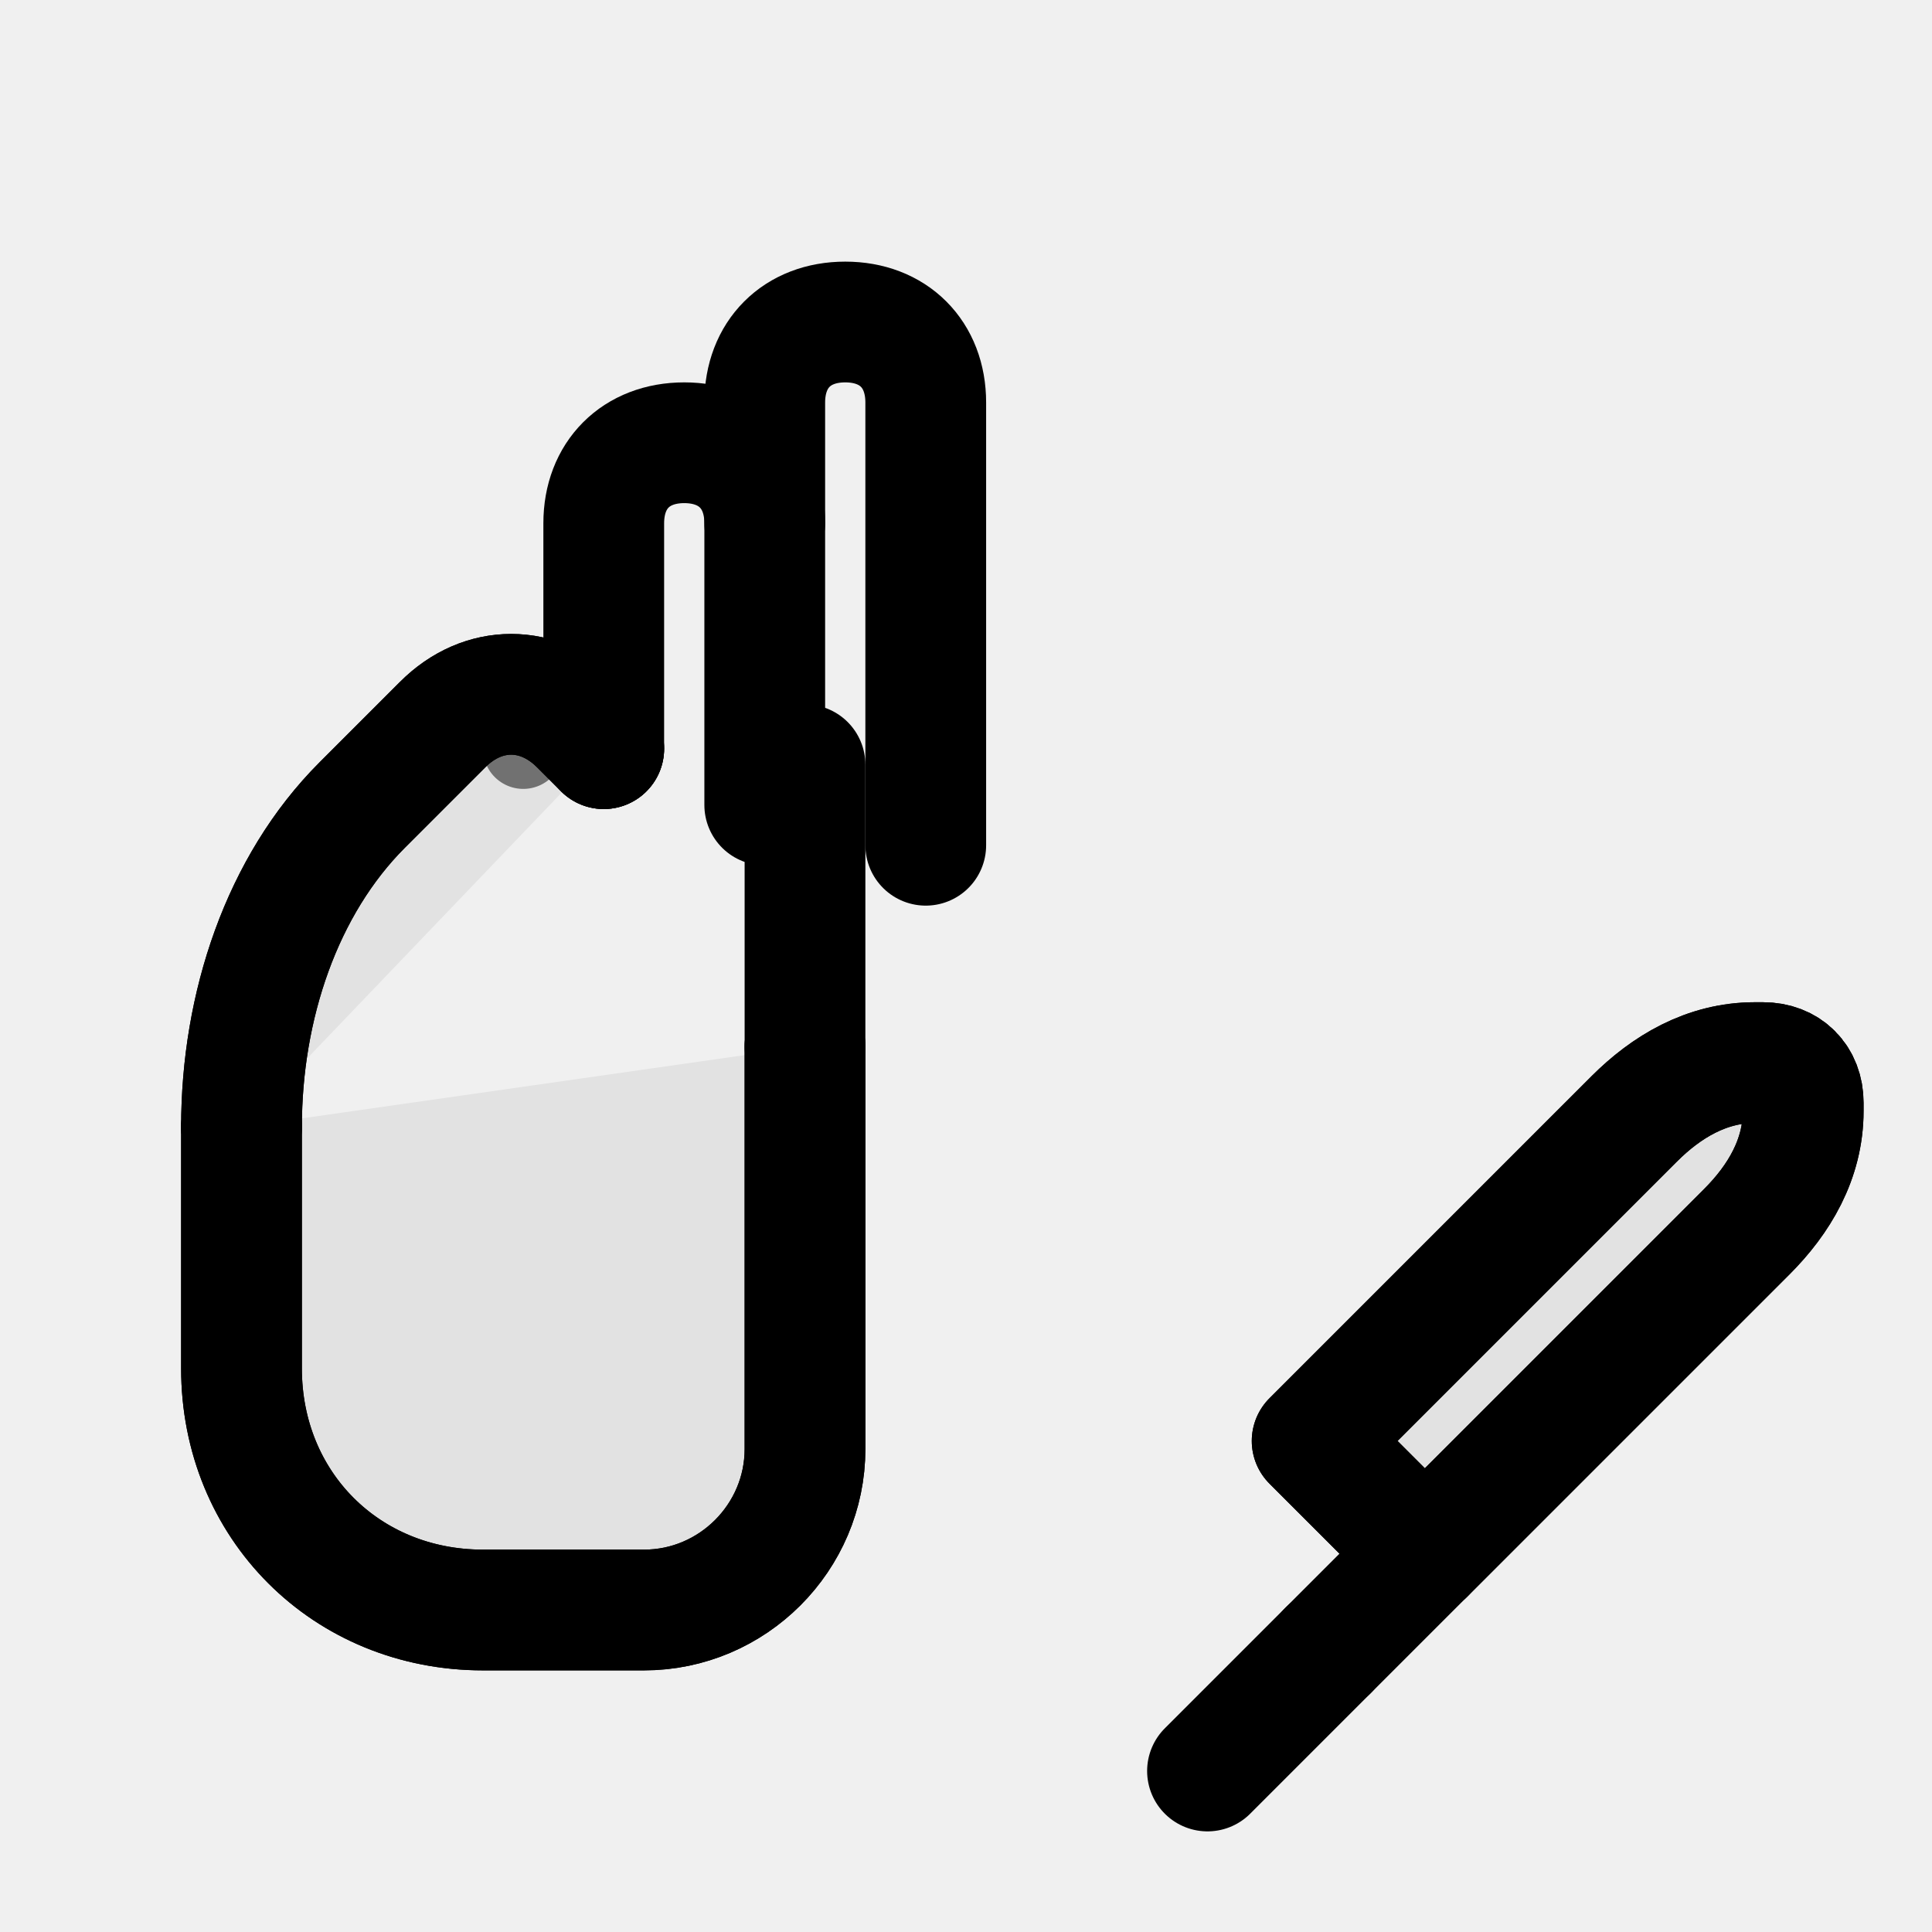
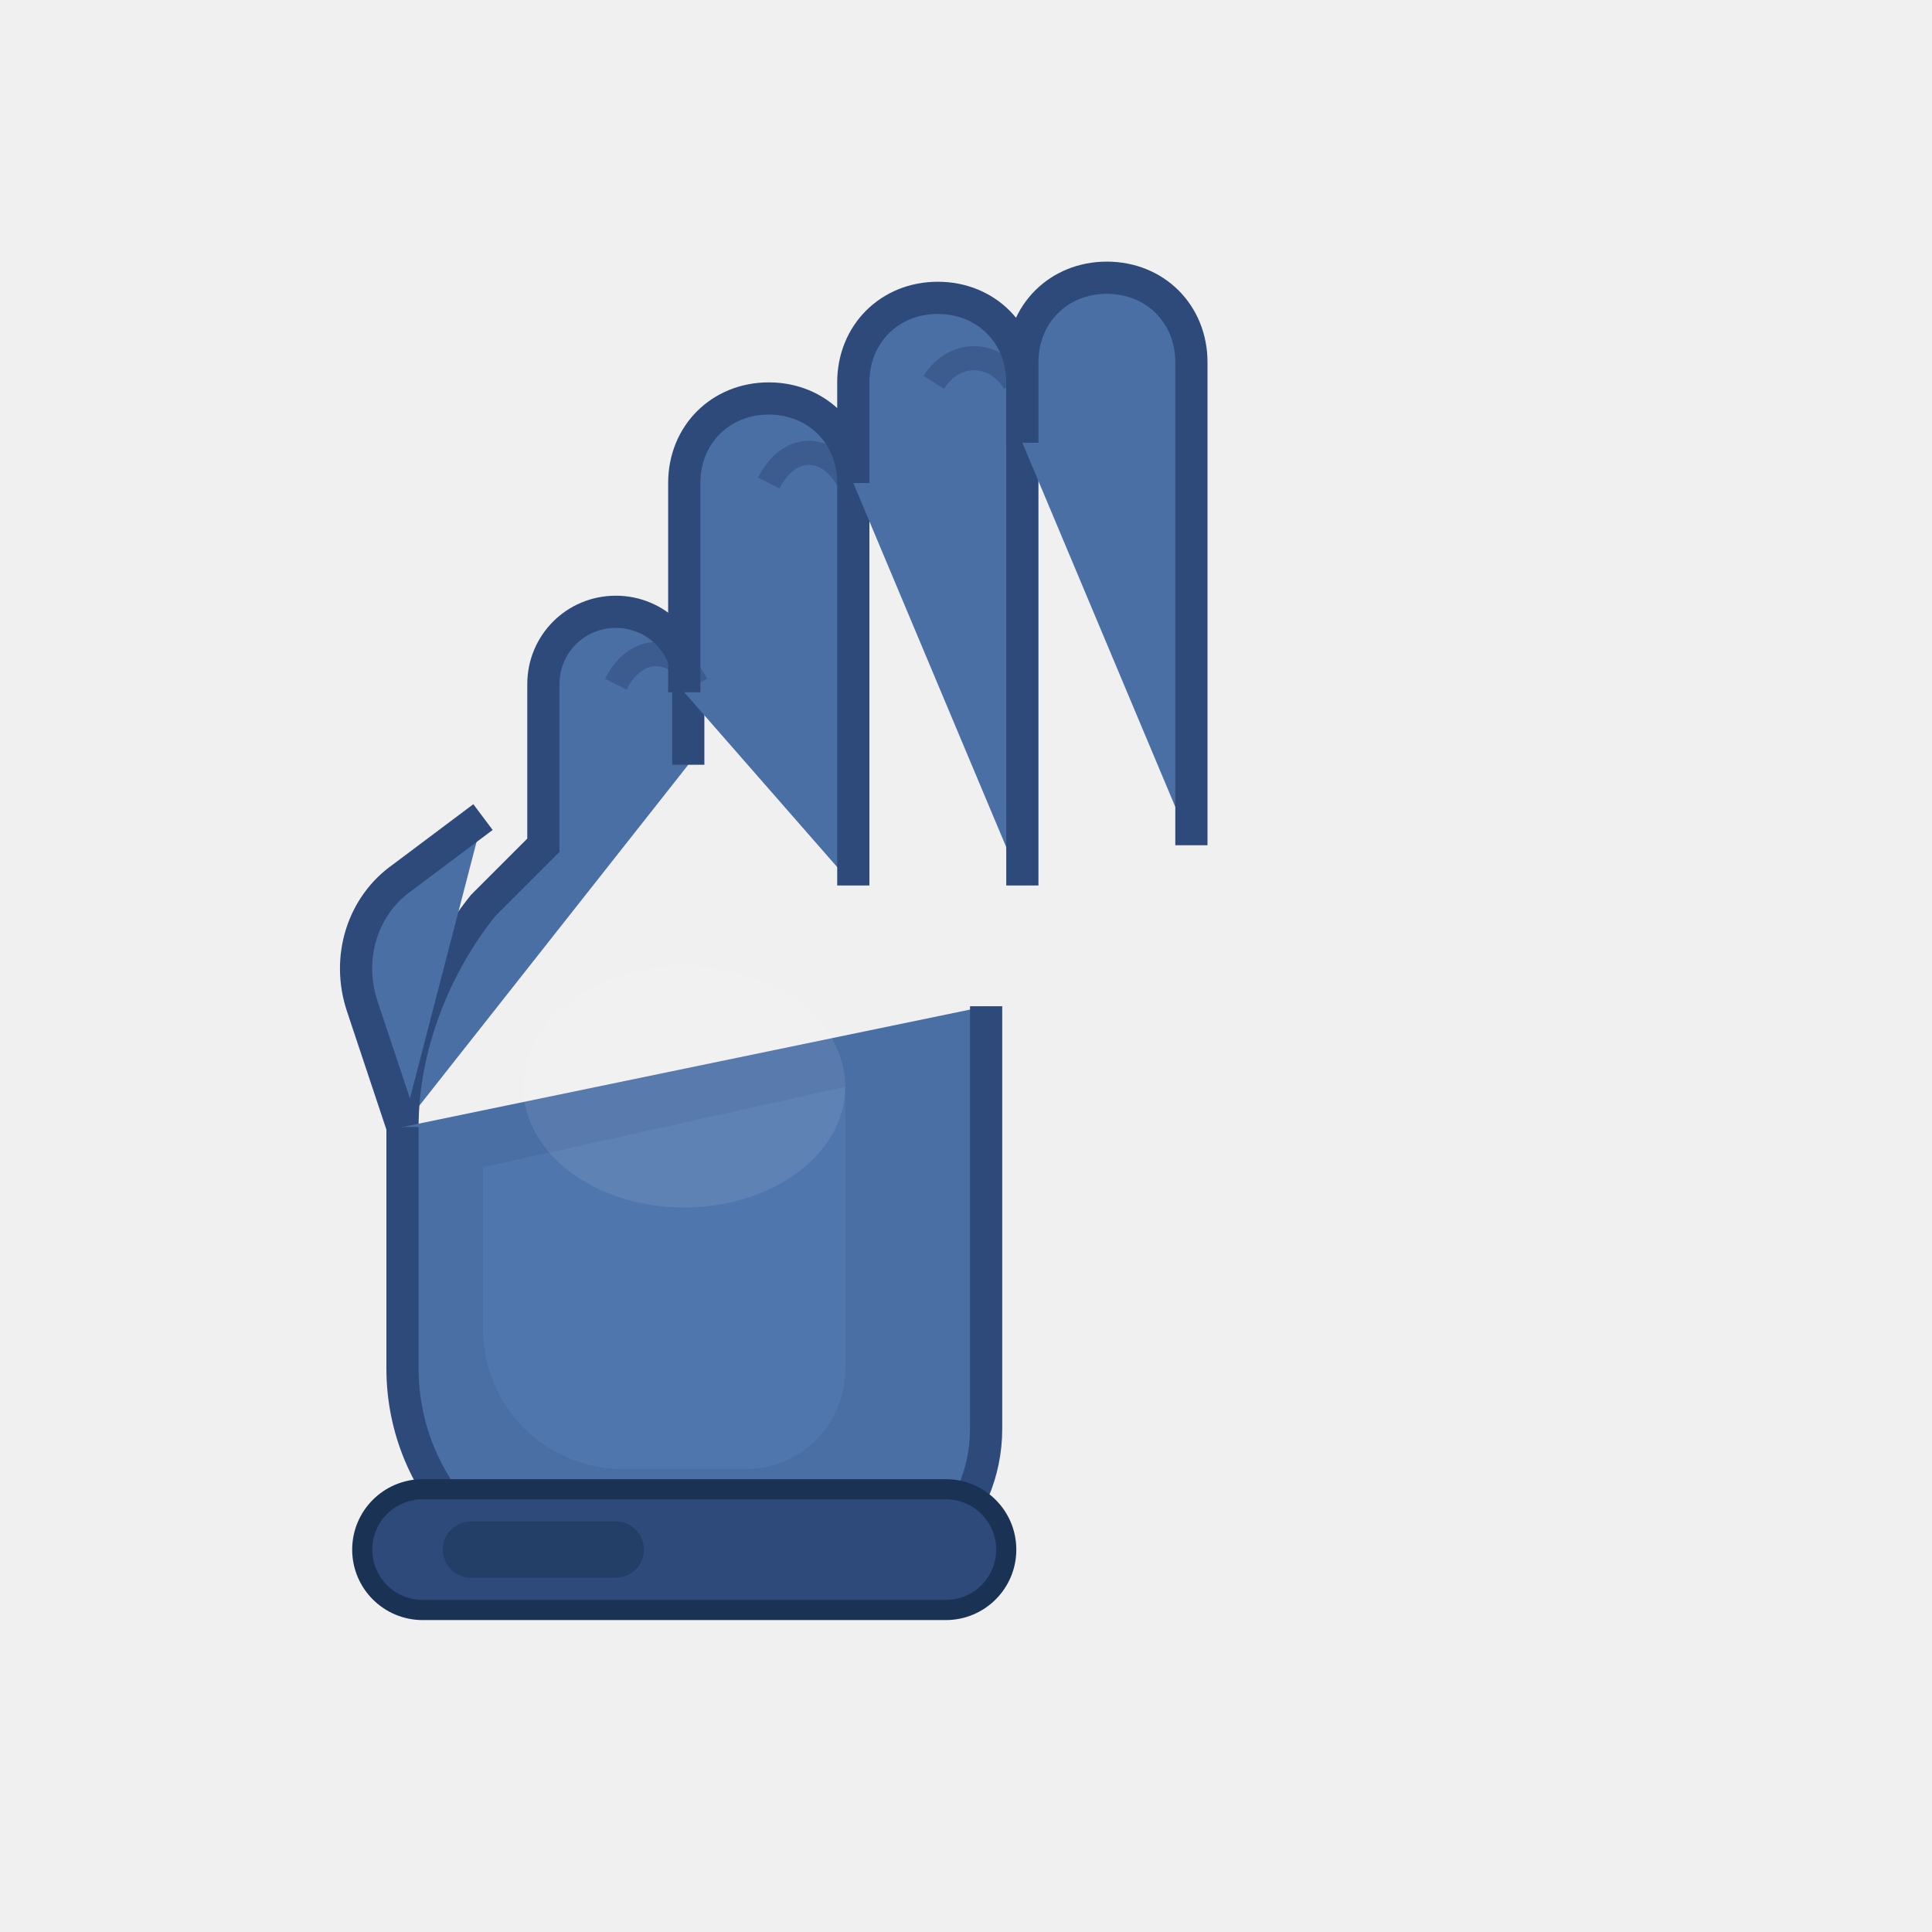
- <svg xmlns="http://www.w3.org/2000/svg" viewBox="0 0 24 24" fill="none" stroke="currentColor" stroke-width="1.5" stroke-linecap="round" stroke-linejoin="round">
-   <path d="M3 14c0-1.5.5-3 1.5-4l1-1c.5-.5 1.2-.5 1.7 0l.3.3" fill="currentColor" fill-opacity="0.06" />
-   <path d="M3 14c0-1.5.5-3 1.5-4l1-1c.5-.5 1.2-.5 1.7 0l.3.3" />
-   <path d="M3 14v3c0 1.7 1.3 3 3 3h2c1.1 0 2-.9 2-2v-5" fill="currentColor" fill-opacity="0.06" />
-   <path d="M3 14v3c0 1.7 1.3 3 3 3h2c1.1 0 2-.9 2-2v-5" />
-   <path d="M7.5 9.3V6.5c0-.6.4-1 1-1s1 .4 1 1V10" />
-   <path d="M9.5 6.5V5c0-.6.4-1 1-1s1 .4 1 1v5.5" />
-   <path d="M10 13v-3.5" />
-   <path d="M6.5 9.3c.3-.3.6-.3 1 0" stroke-opacity="0.5" stroke-width="1" />
-   <path d="M15 22l1.5-1.5" />
-   <path d="M16.5 20.5l1.2-1.2" />
-   <path d="M17.7 19.3l4-4c.4-.4.7-.9.7-1.5v-.1c0-.3-.2-.5-.5-.5h-.1c-.6 0-1.1.3-1.5.7l-4 4z" fill="currentColor" fill-opacity="0.06" />
-   <path d="M17.7 19.3l4-4c.4-.4.7-.9.7-1.5v-.1c0-.3-.2-.5-.5-.5h-.1c-.6 0-1.1.3-1.5.7l-4 4z" />
+ <svg xmlns="http://www.w3.org/2000/svg" viewBox="0 0 48 48">
+   <path d="M10 28c0-2 .8-4 2-5.5l1.5-1.5V17c0-1 .8-1.8 1.8-1.8s1.8.8 1.8 1.8v2" fill="#4A6FA5" stroke="#2D4A7A" stroke-width="0.8" />
+   <path d="M10 28v6c0 3 2.4 5.5 5.5 5.5h5c2.2 0 4-1.8 4-4V25" fill="#4A6FA5" stroke="#2D4A7A" stroke-width="0.8" />
+   <path d="M12 29v4c0 2 1.6 3.5 3.5 3.5h3c1.4 0 2.5-1.1 2.5-2.5V27" fill="#5A82B8" opacity="0.4" />
+   <path d="M17 17.2V12c0-1.2.9-2.1 2.1-2.1s2.1.9 2.1 2.1v10" fill="#4A6FA5" stroke="#2D4A7A" stroke-width="0.8" />
+   <path d="M21.2 12V9.5c0-1.2.9-2.1 2.1-2.1s2.1.9 2.1 2.1V22" fill="#4A6FA5" stroke="#2D4A7A" stroke-width="0.8" />
+   <path d="M25.4 11V9c0-1.2.9-2.1 2.1-2.1s2.1.9 2.1 2.1v12" fill="#4A6FA5" stroke="#2D4A7A" stroke-width="0.8" />
+   <path d="M15.3 17c.5-1 1.5-1 2 0" fill="none" stroke="#2D4A7A" stroke-width="0.6" opacity="0.5" />
+   <path d="M19.1 12c.5-1 1.5-1 2 0" fill="none" stroke="#2D4A7A" stroke-width="0.6" opacity="0.5" />
+   <path d="M23.2 9.5c.5-.8 1.5-.8 2 0" fill="none" stroke="#2D4A7A" stroke-width="0.6" opacity="0.5" />
+   <path d="M10 28l-1-3c-.4-1.2 0-2.5 1-3.2l2-1.5" fill="#4A6FA5" stroke="#2D4A7A" stroke-width="0.8" />
+   <rect x="9" y="37" width="16" height="3" rx="1.5" fill="#2D4A7A" stroke="#1A3355" stroke-width="0.5" />
+   <rect x="11" y="37.8" width="5" height="1.4" rx="0.7" fill="#1A3355" opacity="0.5" />
+   <ellipse cx="17" cy="27" rx="4" ry="3" fill="white" opacity="0.08" />
</svg>
